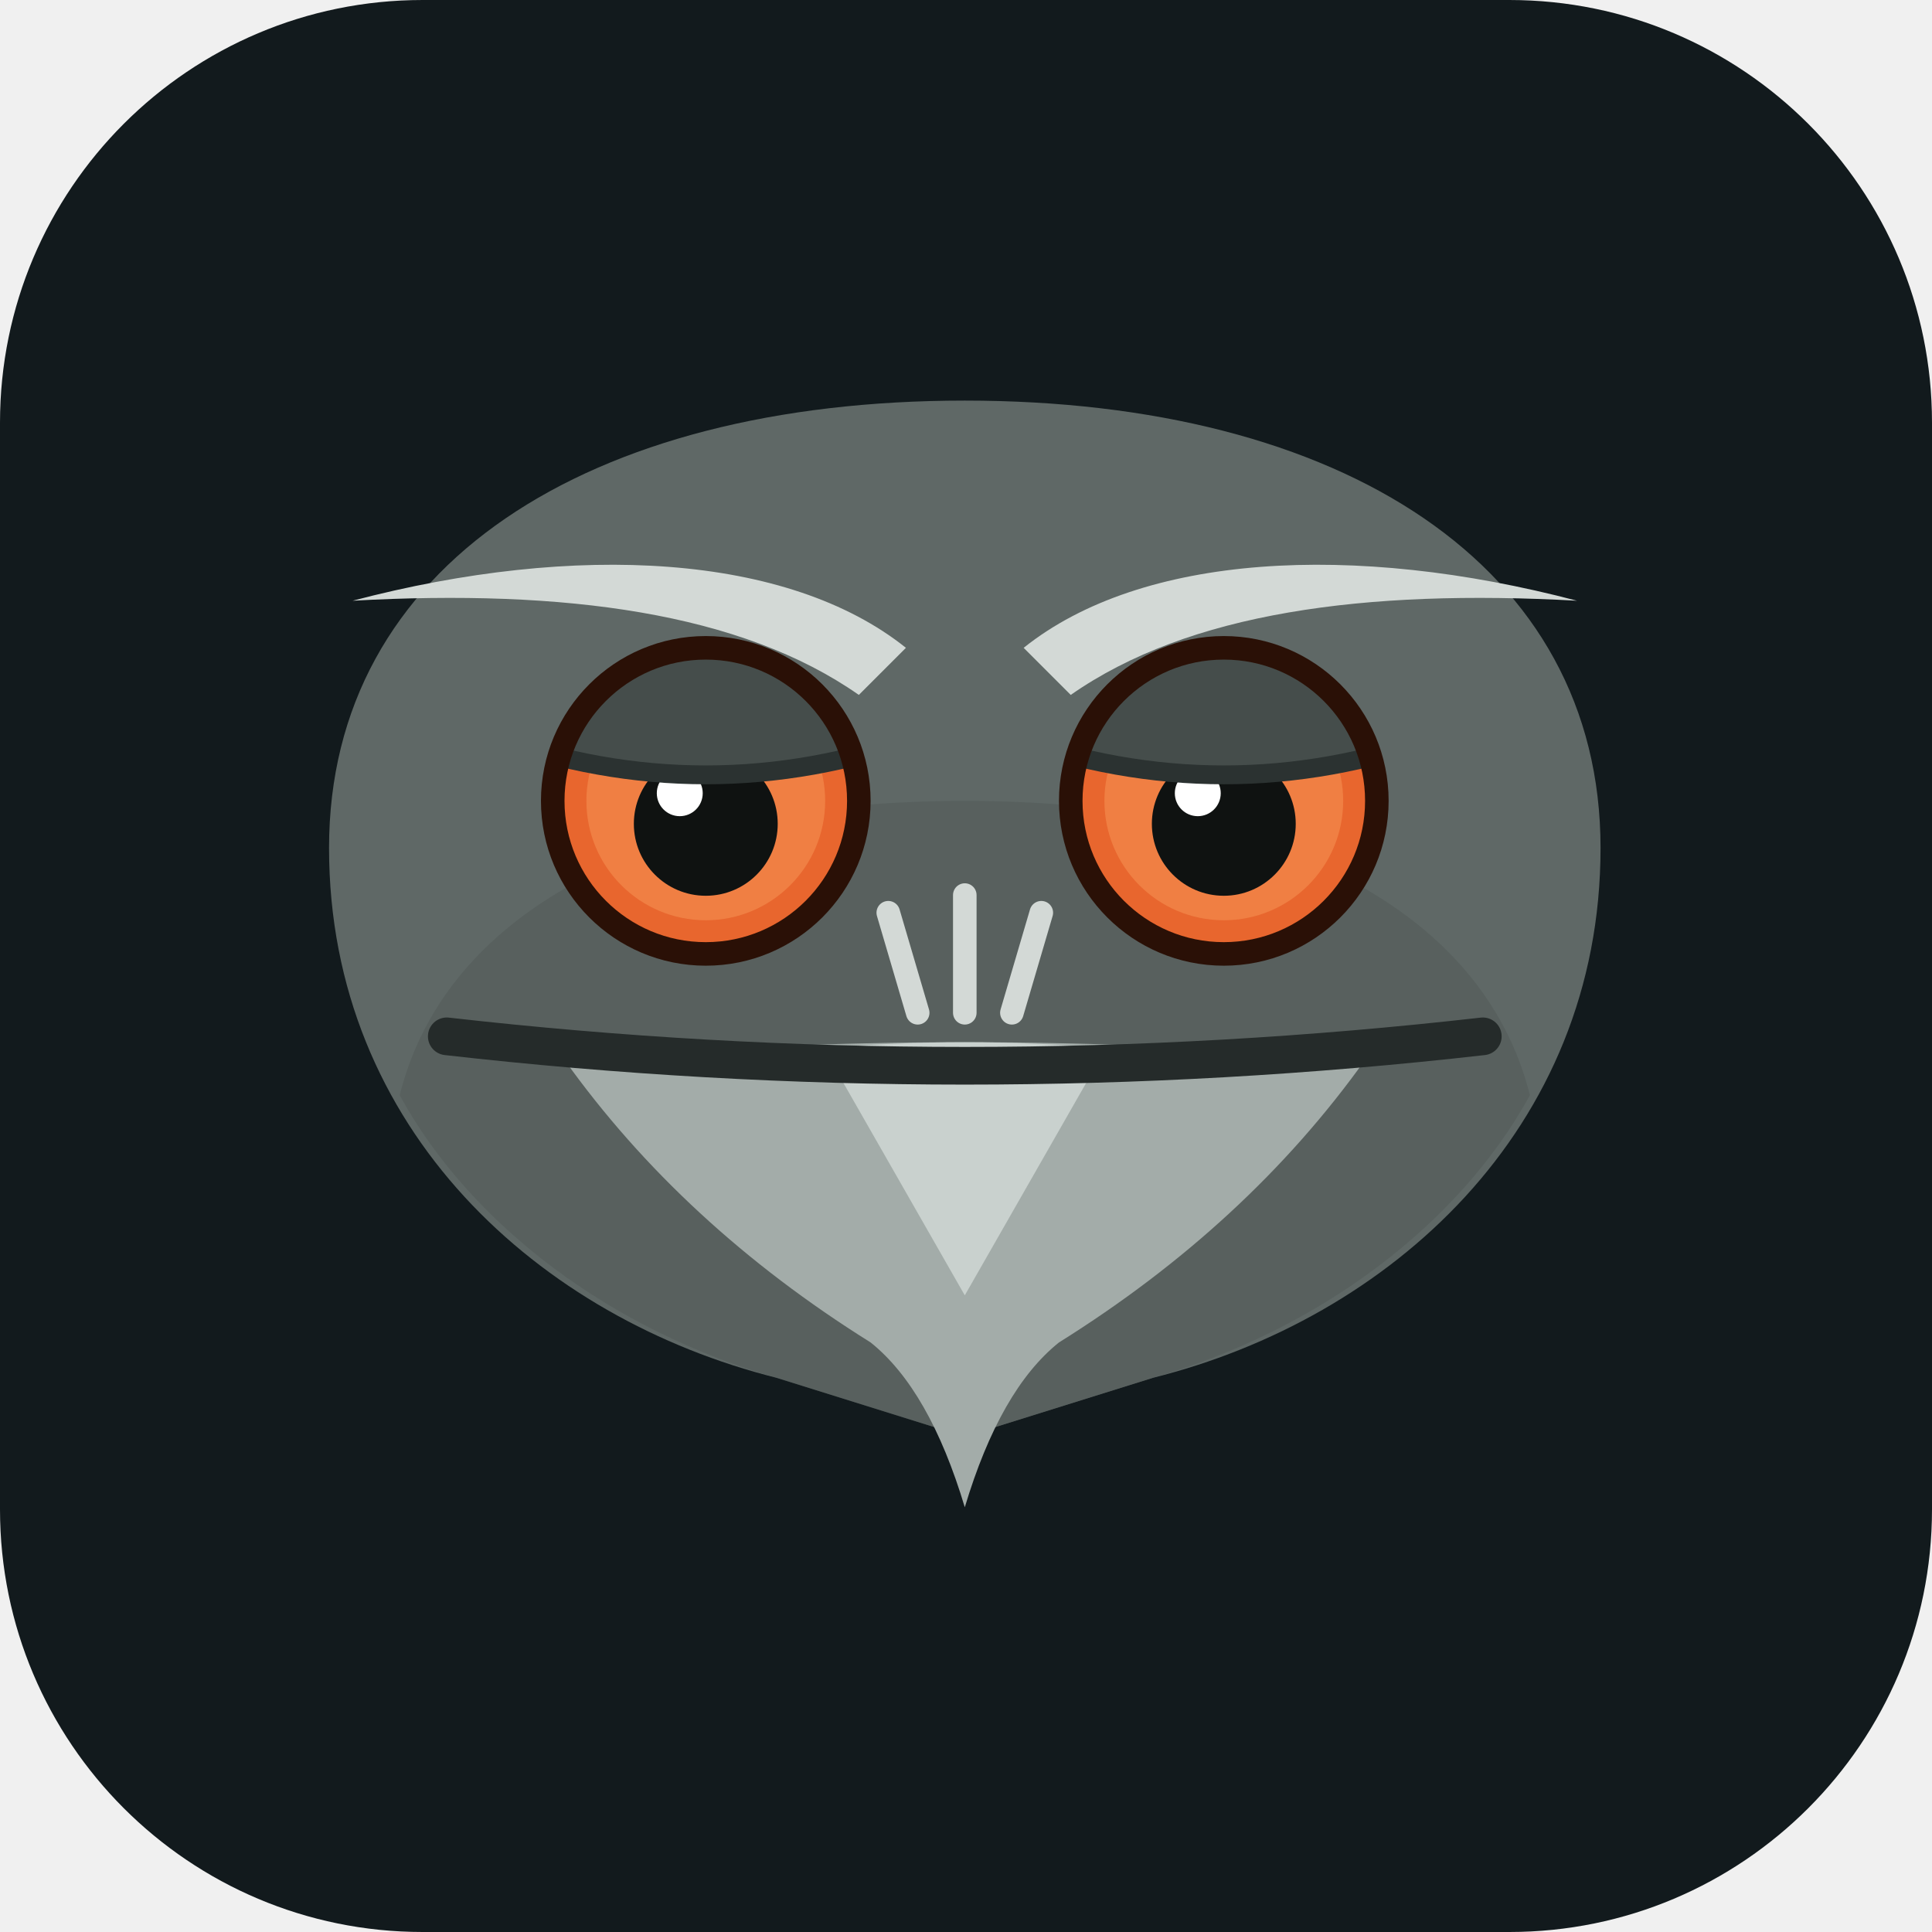
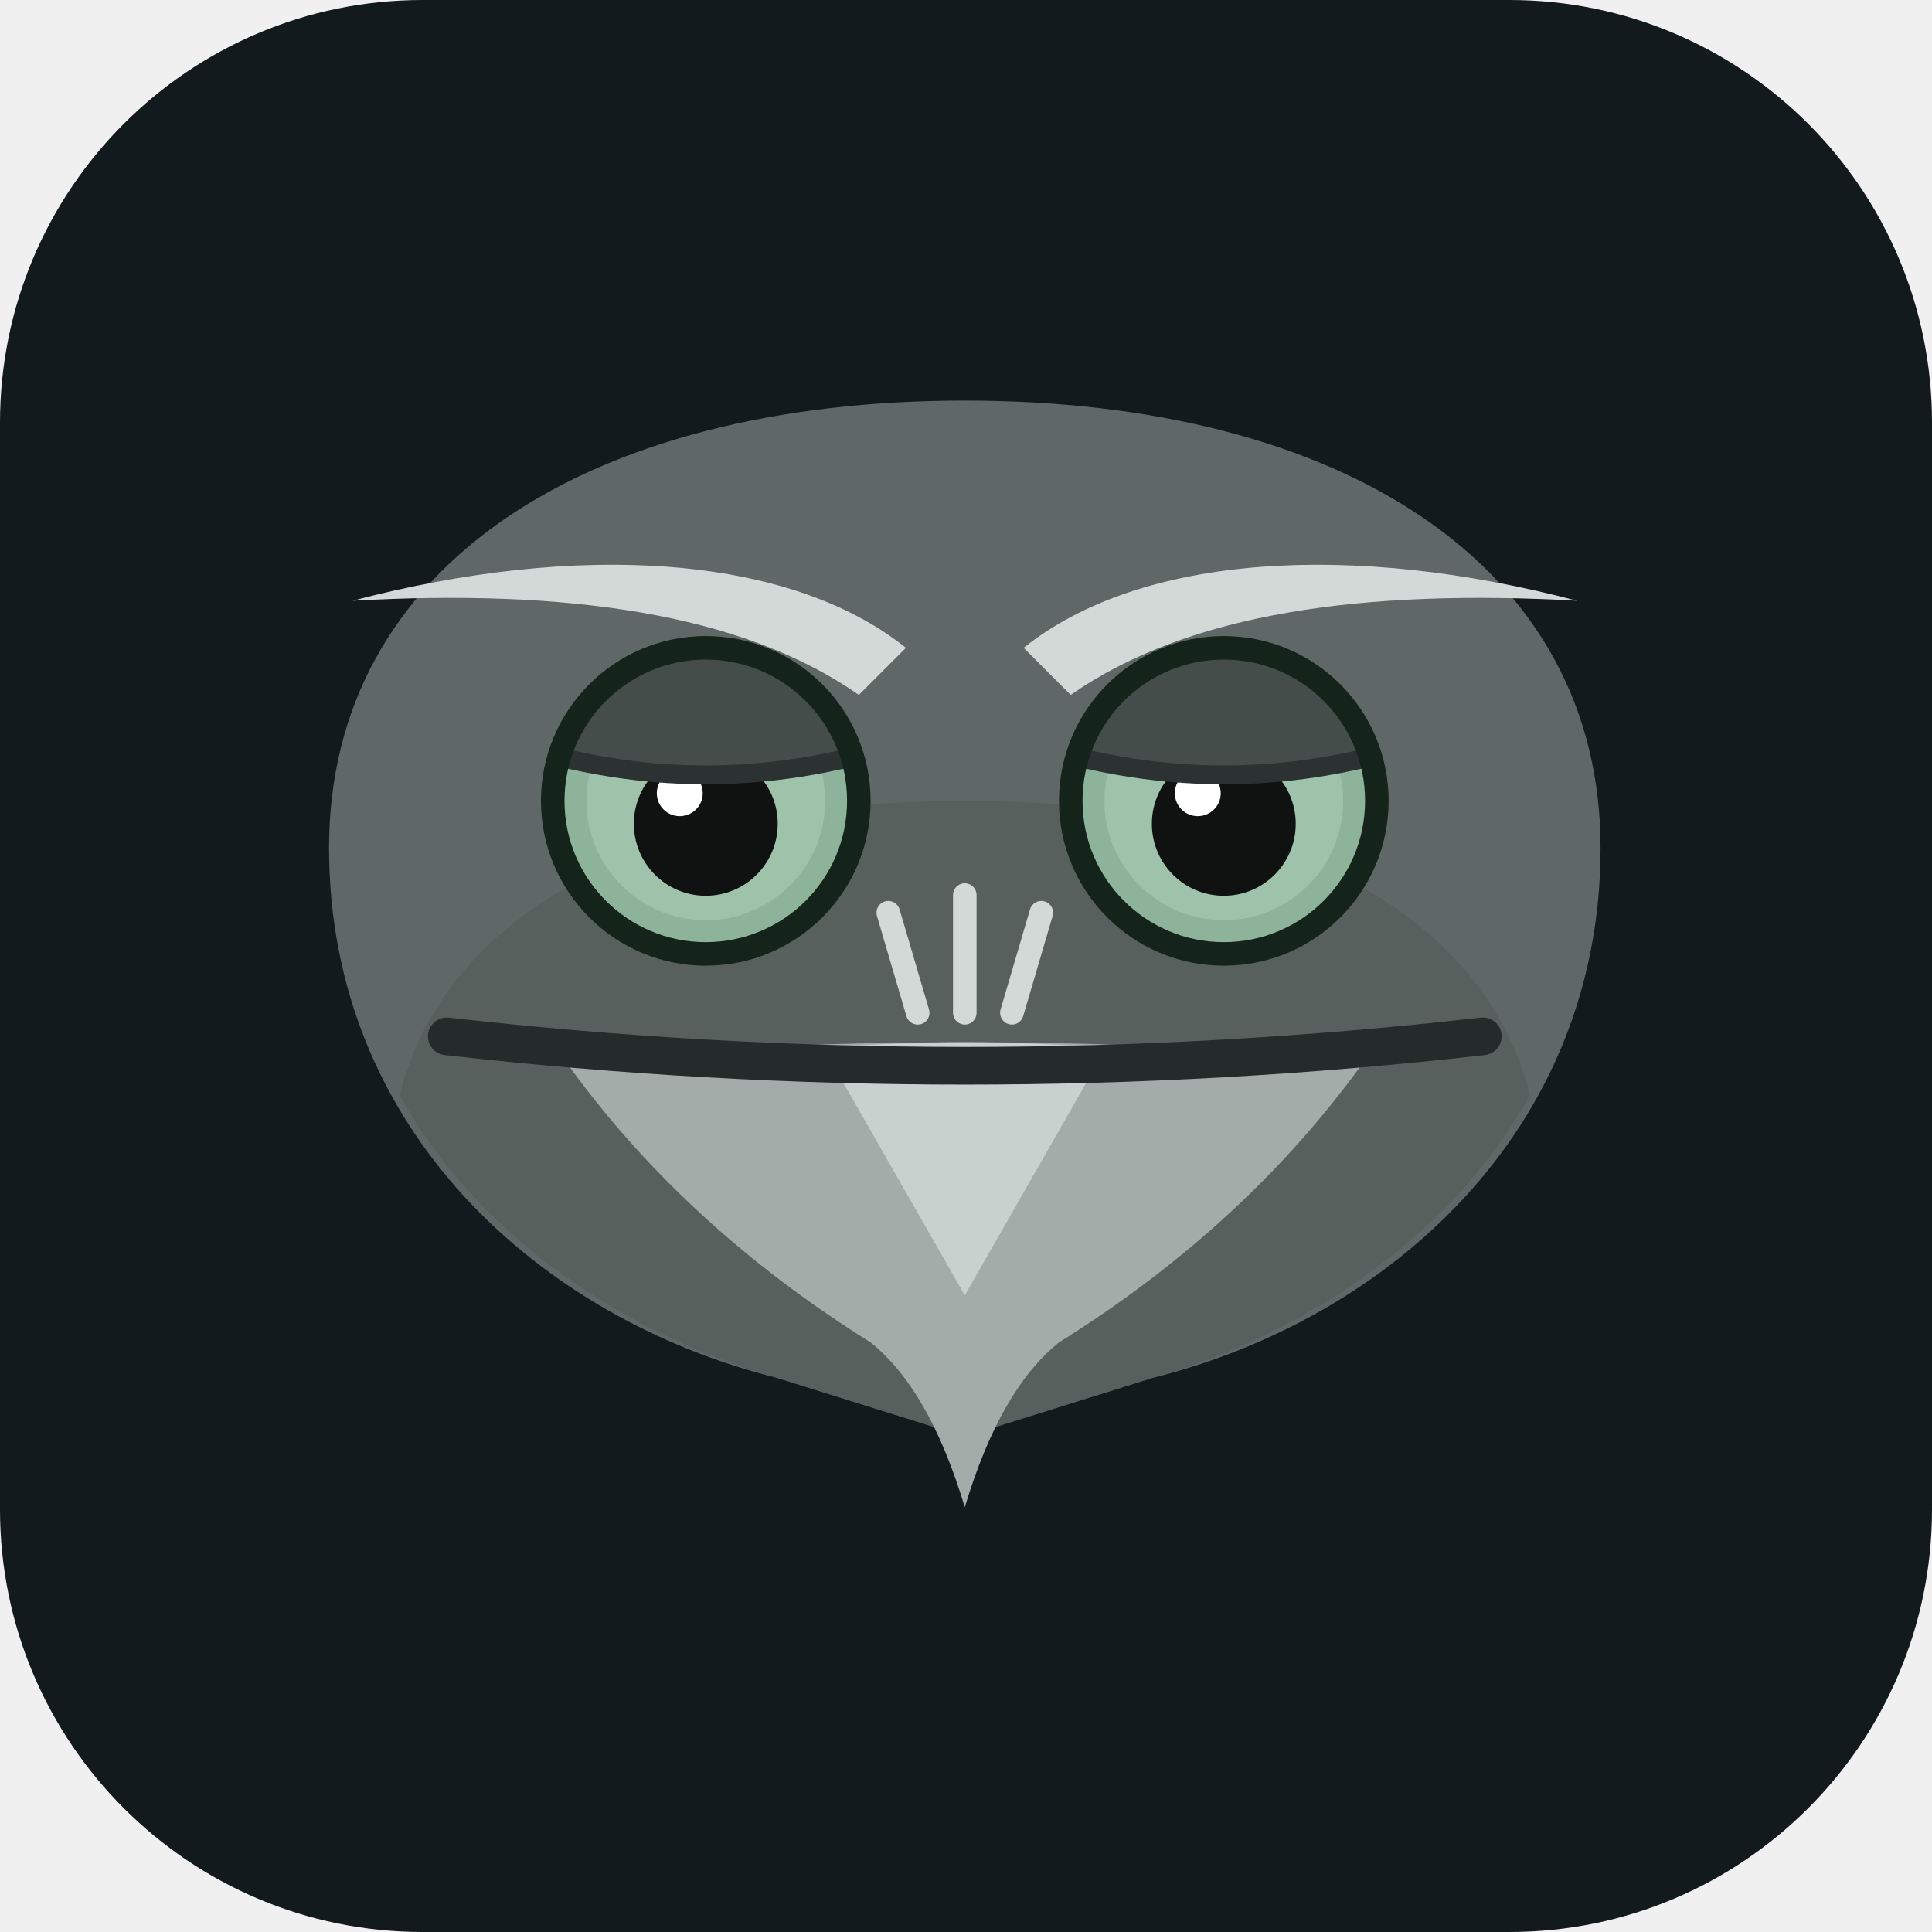
<svg xmlns="http://www.w3.org/2000/svg" viewBox="0 0 512 512" width="512" height="512" role="img" aria-label="frogmouth">
  <rect width="512" height="512" rx="112" fill="#121A1D" />
  <g transform="translate(56 50) scale(3.12)">
    <path fill="#5F6866" d="M10 56C10 32 32 18 64 18C96 18 118 32 118 56C118 80 100 96 80 101L64 106L48 101C28 96 10 80 10 56Z" />
    <path fill="#4F5755" opacity="0.45" d="M16 77C20 61 38 52 64 52C90 52 108 61 112 77C106 88 94 97 80 101L64 106L48 101C34 97 22 88 16 77Z" />
    <path fill="#D3D9D6" d="M59 39C49 31 31 30 12 35C30 34 45 36 55 43Z" />
    <path fill="#D3D9D6" d="M69 39C79 31 97 30 116 35C98 34 83 36 73 43Z" />
    <g transform="translate(42 52)">
      <clipPath id="e11">
        <circle r="12.5" />
      </clipPath>
-       <circle r="13" fill="#E8662E" />
-       <circle r="10.14" fill="#F38A4C" opacity=".7" />
+       <circle r="13" fill="#8DB49A" />
+       <circle r="10.14" fill="#A6C8B0" opacity=".7" />
      <g clip-path="url(#e11)">
        <circle cy="1.95" r="6.11" fill="#0F1211" />
        <circle cx="-2.21" cy="-0.65" r="1.95" fill="#FFFFFF" />
        <g class="lid">
          <path fill="#454D4B" d="M-18.2 -39H18.2V-5.46Q0 1.04 -18.2 -5.46Z" />
          <path fill="none" stroke="#2B3231" stroke-width="1.6" stroke-linecap="round" d="M-18.2 -5.46Q0 1.04 18.2 -5.46" />
        </g>
      </g>
-       <circle r="13" fill="none" stroke="#2A1006" stroke-width="2" />
+       <circle r="13" fill="none" stroke="#14241A" stroke-width="2" />
    </g>
    <g transform="translate(86 52)">
      <clipPath id="e12">
        <circle r="12.5" />
      </clipPath>
-       <circle r="13" fill="#E8662E" />
-       <circle r="10.14" fill="#F38A4C" opacity=".7" />
+       <circle r="13" fill="#8DB49A" />
+       <circle r="10.14" fill="#A6C8B0" opacity=".7" />
      <g clip-path="url(#e12)">
        <circle cy="1.95" r="6.11" fill="#0F1211" />
        <circle cx="-2.21" cy="-0.65" r="1.95" fill="#FFFFFF" />
        <g class="lid">
          <path fill="#454D4B" d="M-18.2 -39H18.2V-5.46Q0 1.04 -18.2 -5.46Z" />
          <path fill="none" stroke="#2B3231" stroke-width="1.6" stroke-linecap="round" d="M-18.2 -5.46Q0 1.04 18.2 -5.46" />
        </g>
      </g>
-       <circle r="13" fill="none" stroke="#2A1006" stroke-width="2" />
+       <circle r="13" fill="none" stroke="#14241A" stroke-width="2" />
    </g>
    <path fill="#A3ACA9" d="M30 74Q64 71 98 74Q88 88 72 98Q67 102 64 112Q61 102 56 98Q40 88 30 74Z" />
    <path fill="#C9D1CE" d="M52 73Q64 72 76 73L64 94Z" />
    <path fill="none" stroke="#252B2A" stroke-width="3.2" stroke-linecap="round" d="M20 72Q42 74.5 64 74.5Q86 74.5 108 72" />
    <path fill="none" stroke="#D3D9D6" stroke-width="2" stroke-linecap="round" d="M64 70V60M60 70L57.5 61.5M68 70L70.5 61.5" />
  </g>
</svg>
